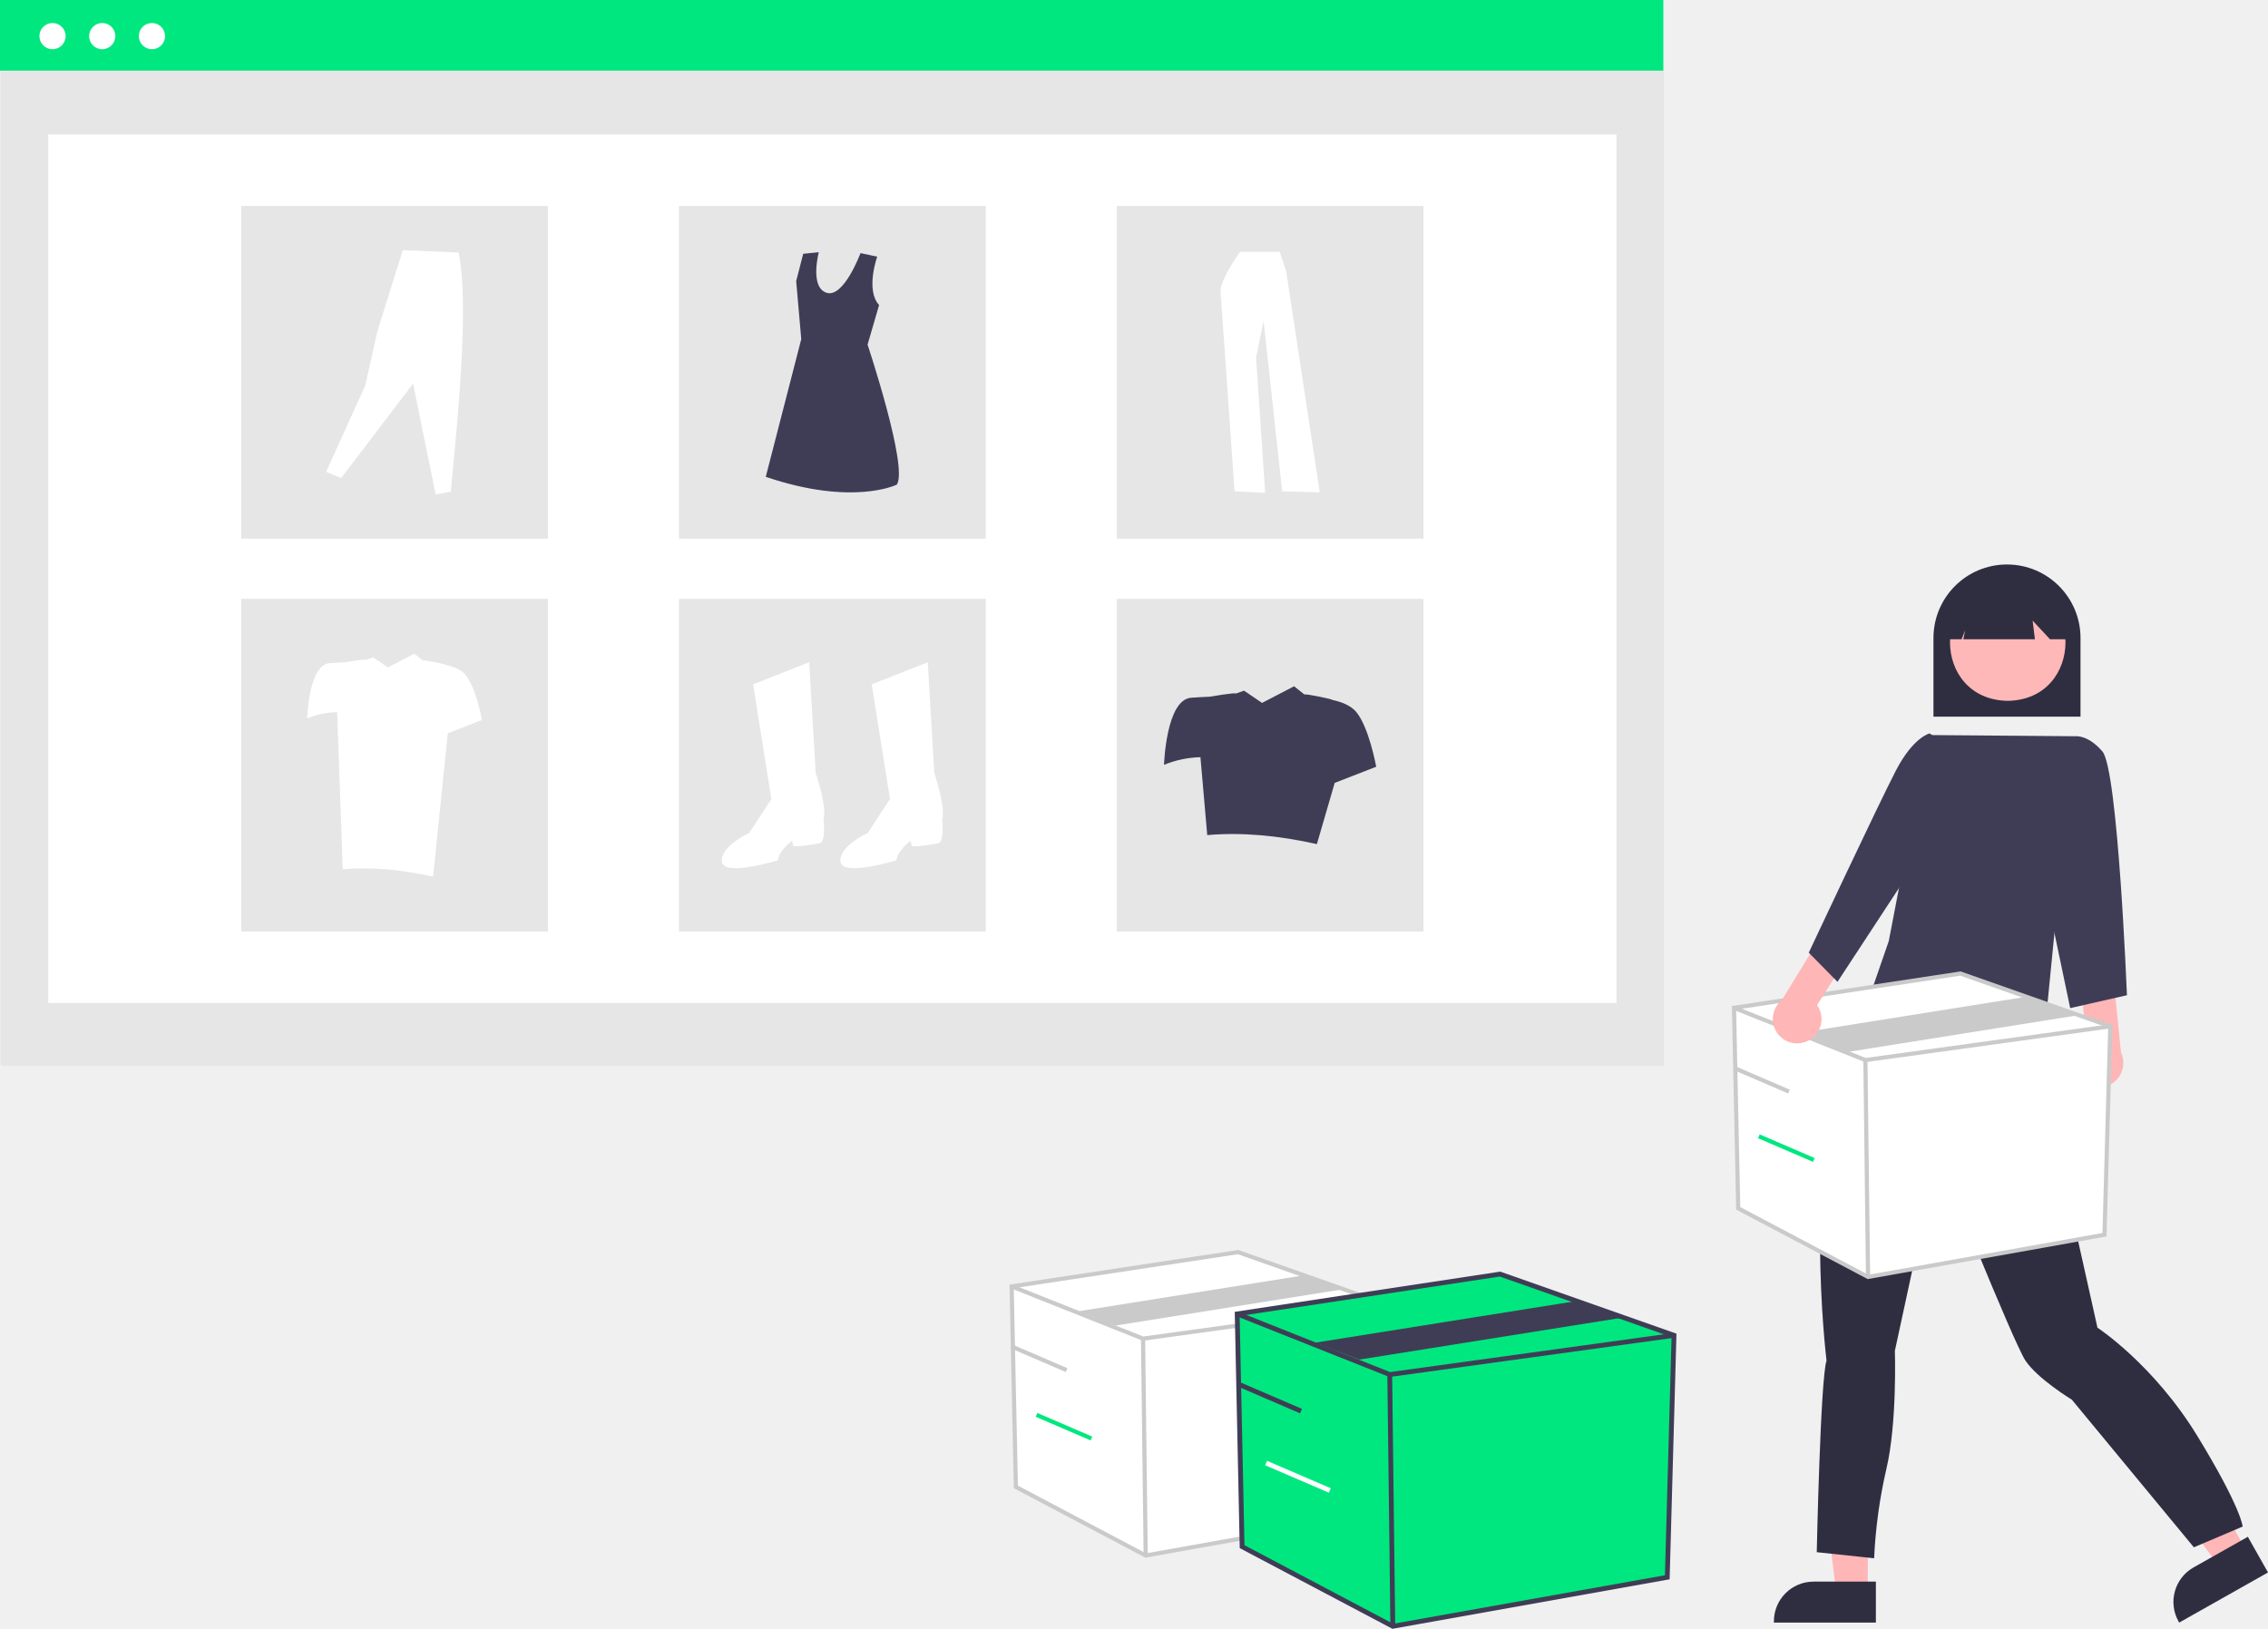
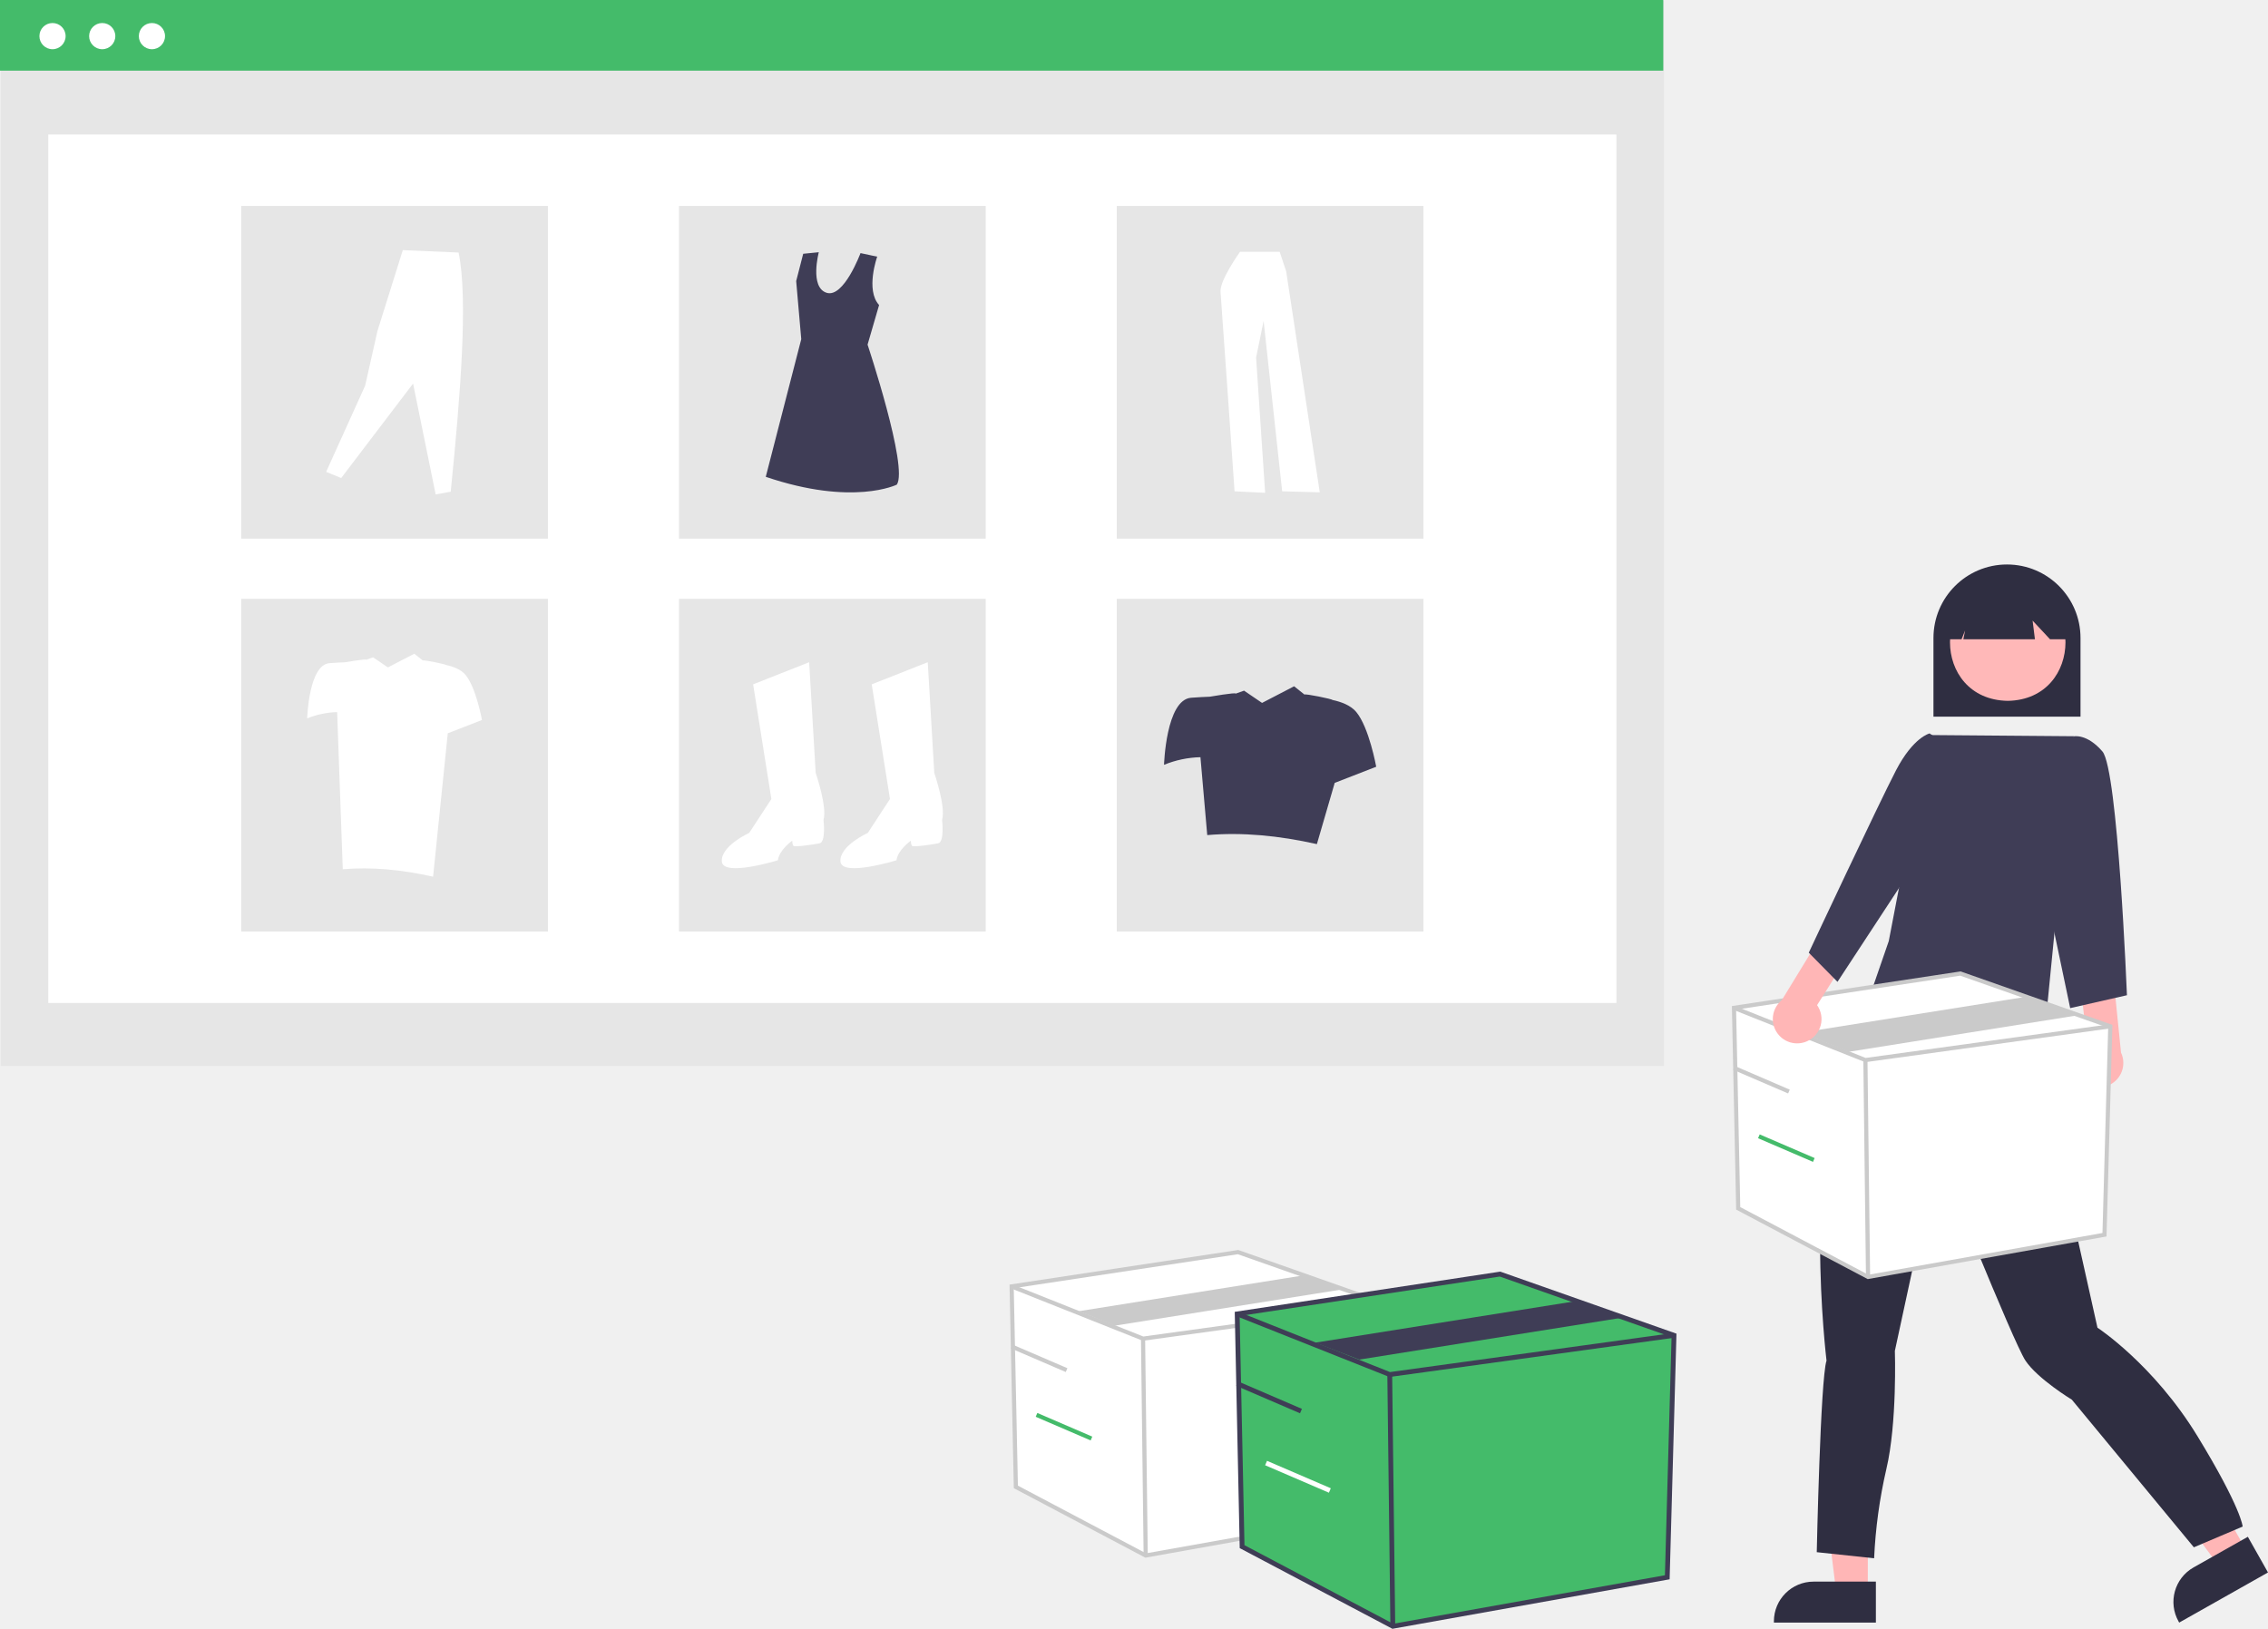
<svg xmlns="http://www.w3.org/2000/svg" data-name="Layer 1" width="879.125" height="631.485" viewBox="0 0 879.125 631.485">
  <rect id="b93b1ef9-49b5-4354-905b-d9dddde45a10" data-name="Rectangle 338" x="0.275" y="0.365" width="644.725" height="412.91" fill="#e6e6e6" />
  <rect id="ef7485f9-8ecd-46d9-949e-abdd8aa9e360" data-name="Rectangle 339" x="18.711" y="52.154" width="607.853" height="336.693" fill="#fff" />
-   <rect id="b4c2a7ec-beab-40bc-b587-23a202562f78" data-name="Rectangle 340" width="644.725" height="27.39" fill="#00e77f" />
+   <rect id="b4c2a7ec-beab-40bc-b587-23a202562f78" data-name="Rectangle 340" width="644.725" height="27.39" fill="#44bb6a" />
  <circle id="bd6d3ebf-cb6f-4fcb-b7cd-ad5a287d3324" data-name="Ellipse 513" cx="20.355" cy="14.004" r="5.077" fill="#fff" />
  <circle id="efb1158e-7a7d-4adb-9063-fc7dc50c76d5" data-name="Ellipse 514" cx="39.624" cy="14.004" r="5.077" fill="#fff" />
  <circle id="b51f9e19-f36b-4f29-afd5-008bb0fc20dd" data-name="Ellipse 515" cx="58.893" cy="14.004" r="5.077" fill="#fff" />
  <rect id="b636d421-4358-445b-b124-1d058e78c733" data-name="Rectangle 341" x="93.5" y="79.848" width="118.887" height="128.982" fill="#e6e6e6" />
  <rect id="ab9c902d-64a9-4a2b-a9ec-6dc7022c80f6" data-name="Rectangle 342" x="263.193" y="79.848" width="118.887" height="128.982" fill="#e6e6e6" />
  <rect id="f4a232af-026e-479b-8040-5c62e5965d9e" data-name="Rectangle 343" x="432.885" y="79.848" width="118.887" height="128.982" fill="#e6e6e6" />
  <rect id="ada16aa4-f84d-4851-87ee-a2852d96226a" data-name="Rectangle 344" x="93.5" y="232.176" width="118.887" height="128.982" fill="#e6e6e6" />
  <rect id="ebfcbe07-3b81-4d69-a4f5-6a8318d20e8d" data-name="Rectangle 345" x="263.193" y="232.176" width="118.887" height="128.982" fill="#e6e6e6" />
  <rect id="ead16b6d-d132-49a9-a42f-1f570e523a46" data-name="Rectangle 346" x="432.885" y="232.176" width="118.887" height="128.982" fill="#e6e6e6" />
-   <path id="ab8ff6e3-f37e-4992-8347-ee905fdba816-776" data-name="Path 2643" d="M452.365,399.583l21.722-8.588,2.526,42.939s4.546,13.134,3.031,18.186c0,0,1.01,8.588-1.516,9.093s-9.6,1.516-10.1,1.01-.505-2.021-.505-2.021-5.052,3.536-5.557,7.577c0,0-21.217,6.567-21.722.505s10.608-11.114,10.608-11.114l8.588-13.134Z" transform="translate(-160.4375 -134.2577)" fill="#fff" />
-   <path id="e647835b-1773-4993-9de9-376235a5ef39-777" data-name="Path 2644" d="M498.337,399.583l21.719-8.588,2.526,42.939s4.546,13.134,3.031,18.186c0,0,1.01,8.588-1.516,9.093s-9.6,1.516-10.1,1.01-.505-2.021-.505-2.021-5.052,3.536-5.557,7.577c0,0-21.217,6.567-21.722.505s10.608-11.114,10.608-11.114l8.588-13.134Z" transform="translate(-160.4375 -134.2577)" fill="#fff" />
-   <path id="ee50e840-b8e9-4cc0-9b2e-64e12816c6e5-778" data-name="Path 2645" d="M500.459,233.768s-4.625,12.924.734,18.752l-4.468,15.353s15.874,47.622,11.339,54.274c0,0-16.932,8.466-50.8-3.024l13.757-53.367-1.965-22.526,2.721-10.583,6.047-.6s-3.628,13.606,3.024,15.723,13.141-15.383,13.141-15.383Z" transform="translate(-160.4375 -134.2577)" fill="#3f3d56" />
-   <path id="b668efb4-5504-4326-941b-9be143c4d030-779" data-name="Path 2646" d="M286.858,317.195l5.837,2.388,27.858-36.613,8.755,42.98,5.837-1.061c3.744-37.055,6.8-74.85,3.051-92.726l-21.623-.929-9.816,31.311-4.776,21.225Z" transform="translate(-160.4375 -134.2577)" fill="#fff" />
-   <path id="b699d661-049e-451c-8a7e-64343ac1c335-780" data-name="Path 2647" d="M641.115,231.87s-7.966,11.074-7.577,15.543,5.44,77.327,5.44,77.327l11.852.583-3.5-52.458,2.914-14.183,7.189,66.058,14.572.389-13.017-85.681-2.526-7.577Z" transform="translate(-160.4375 -134.2577)" fill="#fff" />
-   <path id="a4f25674-ecb7-42aa-ae9a-d508200b11eb-781" data-name="Path 2648" d="M686.138,410.276c-2.115-2.538-5.751-3.91-9.242-4.652.1-.317-10.618-2.532-10.8-2.076l-4.041-3.219-12.417,6.447-6.977-4.75-3.241,1.15c.132-.572-10.061,1.194-10.061,1.194-1.947.07-4.434.192-7.218.406-9.749.75-10.5,26-10.5,26a39.85,39.85,0,0,1,14.113-2.955l2.635,30.2c13.553-1.162,27.767.19,42.5,3.5l6.909-23.74,16.089-6.257S691.138,416.275,686.138,410.276Z" transform="translate(-160.4375 -134.2577)" fill="#3f3d56" />
-   <path id="b6d7fb25-d94e-4ba0-9382-3f72a4c565e4-782" data-name="Path 2649" d="M340.878,395.895c-1.743-2.091-4.738-3.222-7.615-3.833.086-.262-8.749-2.086-8.9-1.71l-3.33-2.652-10.229,5.312-5.749-3.913-2.67.948c.109-.471-8.29.983-8.29.983-1.6.058-3.654.158-5.947.335-8.033.618-8.651,21.421-8.651,21.421a32.837,32.837,0,0,1,11.629-2.435l2.171,60.914c11.167-.958,22.879.157,35.015,2.884l5.692-55.59,13.257-5.155S344.997,400.84,340.878,395.895Z" transform="translate(-160.4375 -134.2577)" fill="#fff" />
-   <path id="abb48a01-b3b6-4bc9-9e6f-5cc93133d8eb-783" data-name="Path 2682" d="M909.888,412.109h57v-30.5a28.5,28.5,0,1,0-57,0Z" transform="translate(-160.4375 -134.2577)" fill="#2f2e41" />
-   <path id="f1b40e10-dbea-4491-93e9-bf21ee1afe95-784" data-name="Path 2683" d="M884.442,751.453h-12.259l-5.833-47.292h18.094Z" transform="translate(-160.4375 -134.2577)" fill="#ffb6b6" />
-   <path id="f19e2682-d3fb-40a9-8809-be7b68a78ac9-785" data-name="Path 2684" d="M887.57,747.45h-24.145a15.387,15.387,0,0,0-15.386,15.385v.5h39.531Z" transform="translate(-160.4375 -134.2577)" fill="#2f2e41" />
-   <path id="b3618d44-3857-42e4-aed2-10e127155f21-786" data-name="Path 2685" d="M1030.997,735.092l-10.676,6.027-28.328-38.311,15.757-8.895Z" transform="translate(-160.4375 -134.2577)" fill="#ffb6b6" />
-   <path id="a172411a-a77d-4e4f-ac70-c8342021cfb1-787" data-name="Path 2686" d="M1031.752,730.069l-21.025,11.866h0a15.387,15.387,0,0,0-5.834,20.963l.246.435,34.424-19.433Z" transform="translate(-160.4375 -134.2577)" fill="#2f2e41" />
-   <path id="bd1532c7-07e2-44c0-82ff-fc8e0d37942d-788" data-name="Path 2687" d="M952.642,538.782l.946,4.73s2.838,2.838,1.419,4.257-.946,8.042-.946,8.042c.794,12.076,16.573,79.936,19.395,93.189,0,0,21.76,14.191,38.789,42.1s17.5,35.005,17.5,35.005l-18.918,8.043-47.3-57.238s-13.245-8.042-17.976-15.137-34.064-80.418-34.064-80.418l-16.56,76.633s.946,27.909-3.311,45.885a192.522,192.522,0,0,0-4.73,34.532l-22.233-2.365s1.419-67.172,3.784-74.268c0,0-9.934-81.836,9.934-114.476l16.012-42.687,15.682-6.036Z" transform="translate(-160.4375 -134.2577)" fill="#2f2e41" />
-   <path id="e2a54528-859f-4f0e-9aca-6130773a8d3b-789" data-name="Path 2688" d="M938.682,360.565c-29.847.51-29.842,44.907,0,45.412C968.527,405.467,968.523,361.07,938.682,360.565Z" transform="translate(-160.4375 -134.2577)" fill="#ffb8b8" />
-   <path id="aeace49c-5333-476f-965d-52da8fac2318-790" data-name="Path 2689" d="M915.711,382.093h5.073l1.381-3.454-.691,3.454h27.745l-.9-7.227,6.744,7.227h6.727v-3.916a23.038,23.038,0,1,0-46.076-.033v.033Z" transform="translate(-160.4375 -134.2577)" fill="#2f2e41" />
-   <path id="aa5a3aa9-e50b-4b43-b42d-0c1415925835-791" data-name="Path 2690" d="M907.904,419.235l56.4.457-11.916,120.917s-65.959-3.481-66-23.614l6.179-17.891Z" transform="translate(-160.4375 -134.2577)" fill="#3f3d56" />
-   <path id="aca4d347-909c-4b66-b72e-6bb1477aee43-792" data-name="Path 2693" d="M966.727,552.298a9.377,9.377,0,0,1,2.7-14.122l-2.451-21.287,12.573-4.645,3.039,30.111a9.428,9.428,0,0,1-15.861,9.943Z" transform="translate(-160.4375 -134.2577)" fill="#ffb6b6" />
-   <path id="eab38d24-ad2d-4cbe-aaaa-db975580c866-793" data-name="Path 2694" d="M956.888,430.109l7.421-10.373s5.079-1.127,11.079,5.873,9.5,94.5,9.5,94.5l-22,5-13-62Z" transform="translate(-160.4375 -134.2577)" fill="#3f3d56" />
+   <path id="ab8ff6e3-f37e-4992-8347-ee905fdba816-308" data-name="Path 2643" d="M452.365,399.583l21.722-8.588,2.526,42.939s4.546,13.134,3.031,18.186c0,0,1.01,8.588-1.516,9.093s-9.6,1.516-10.1,1.01-.505-2.021-.505-2.021-5.052,3.536-5.557,7.577c0,0-21.217,6.567-21.722.505s10.608-11.114,10.608-11.114l8.588-13.134Z" transform="translate(-160.4375 -134.2577)" fill="#fff" />
+   <path id="e647835b-1773-4993-9de9-376235a5ef39-309" data-name="Path 2644" d="M498.337,399.583l21.719-8.588,2.526,42.939s4.546,13.134,3.031,18.186c0,0,1.01,8.588-1.516,9.093s-9.6,1.516-10.1,1.01-.505-2.021-.505-2.021-5.052,3.536-5.557,7.577c0,0-21.217,6.567-21.722.505s10.608-11.114,10.608-11.114l8.588-13.134Z" transform="translate(-160.4375 -134.2577)" fill="#fff" />
+   <path id="ee50e840-b8e9-4cc0-9b2e-64e12816c6e5-310" data-name="Path 2645" d="M500.459,233.768s-4.625,12.924.734,18.752l-4.468,15.353s15.874,47.622,11.339,54.274c0,0-16.932,8.466-50.8-3.024l13.757-53.367-1.965-22.526,2.721-10.583,6.047-.6s-3.628,13.606,3.024,15.723,13.141-15.383,13.141-15.383Z" transform="translate(-160.4375 -134.2577)" fill="#3f3d56" />
+   <path id="b668efb4-5504-4326-941b-9be143c4d030-311" data-name="Path 2646" d="M286.858,317.195l5.837,2.388,27.858-36.613,8.755,42.98,5.837-1.061c3.744-37.055,6.8-74.85,3.051-92.726l-21.623-.929-9.816,31.311-4.776,21.225Z" transform="translate(-160.4375 -134.2577)" fill="#fff" />
+   <path id="b699d661-049e-451c-8a7e-64343ac1c335-312" data-name="Path 2647" d="M641.115,231.87s-7.966,11.074-7.577,15.543,5.44,77.327,5.44,77.327l11.852.583-3.5-52.458,2.914-14.183,7.189,66.058,14.572.389-13.017-85.681-2.526-7.577Z" transform="translate(-160.4375 -134.2577)" fill="#fff" />
+   <path id="a4f25674-ecb7-42aa-ae9a-d508200b11eb-313" data-name="Path 2648" d="M686.138,410.276c-2.115-2.538-5.751-3.91-9.242-4.652.1-.317-10.618-2.532-10.8-2.076l-4.041-3.219-12.417,6.447-6.977-4.75-3.241,1.15c.132-.572-10.061,1.194-10.061,1.194-1.947.07-4.434.192-7.218.406-9.749.75-10.5,26-10.5,26a39.85,39.85,0,0,1,14.113-2.955l2.635,30.2c13.553-1.162,27.767.19,42.5,3.5l6.909-23.74,16.089-6.257S691.138,416.275,686.138,410.276Z" transform="translate(-160.4375 -134.2577)" fill="#3f3d56" />
+   <path id="b6d7fb25-d94e-4ba0-9382-3f72a4c565e4-314" data-name="Path 2649" d="M340.878,395.895c-1.743-2.091-4.738-3.222-7.615-3.833.086-.262-8.749-2.086-8.9-1.71l-3.33-2.652-10.229,5.312-5.749-3.913-2.67.948c.109-.471-8.29.983-8.29.983-1.6.058-3.654.158-5.947.335-8.033.618-8.651,21.421-8.651,21.421a32.837,32.837,0,0,1,11.629-2.435l2.171,60.914c11.167-.958,22.879.157,35.015,2.884l5.692-55.59,13.257-5.155S344.997,400.84,340.878,395.895Z" transform="translate(-160.4375 -134.2577)" fill="#fff" />
+   <path id="abb48a01-b3b6-4bc9-9e6f-5cc93133d8eb-315" data-name="Path 2682" d="M909.888,412.109h57v-30.5a28.5,28.5,0,1,0-57,0Z" transform="translate(-160.4375 -134.2577)" fill="#2f2e41" />
+   <path id="f1b40e10-dbea-4491-93e9-bf21ee1afe95-316" data-name="Path 2683" d="M884.442,751.453h-12.259l-5.833-47.292h18.094Z" transform="translate(-160.4375 -134.2577)" fill="#ffb6b6" />
+   <path id="f19e2682-d3fb-40a9-8809-be7b68a78ac9-317" data-name="Path 2684" d="M887.57,747.45h-24.145a15.387,15.387,0,0,0-15.386,15.385v.5h39.531Z" transform="translate(-160.4375 -134.2577)" fill="#2f2e41" />
+   <path id="b3618d44-3857-42e4-aed2-10e127155f21-318" data-name="Path 2685" d="M1030.997,735.092l-10.676,6.027-28.328-38.311,15.757-8.895Z" transform="translate(-160.4375 -134.2577)" fill="#ffb6b6" />
+   <path id="a172411a-a77d-4e4f-ac70-c8342021cfb1-319" data-name="Path 2686" d="M1031.752,730.069l-21.025,11.866h0a15.387,15.387,0,0,0-5.834,20.963l.246.435,34.424-19.433Z" transform="translate(-160.4375 -134.2577)" fill="#2f2e41" />
+   <path id="bd1532c7-07e2-44c0-82ff-fc8e0d37942d-320" data-name="Path 2687" d="M952.642,538.782l.946,4.73s2.838,2.838,1.419,4.257-.946,8.042-.946,8.042c.794,12.076,16.573,79.936,19.395,93.189,0,0,21.76,14.191,38.789,42.1s17.5,35.005,17.5,35.005l-18.918,8.043-47.3-57.238s-13.245-8.042-17.976-15.137-34.064-80.418-34.064-80.418l-16.56,76.633s.946,27.909-3.311,45.885a192.522,192.522,0,0,0-4.73,34.532l-22.233-2.365s1.419-67.172,3.784-74.268c0,0-9.934-81.836,9.934-114.476l16.012-42.687,15.682-6.036Z" transform="translate(-160.4375 -134.2577)" fill="#2f2e41" />
+   <path id="e2a54528-859f-4f0e-9aca-6130773a8d3b-321" data-name="Path 2688" d="M938.682,360.565c-29.847.51-29.842,44.907,0,45.412C968.527,405.467,968.523,361.07,938.682,360.565Z" transform="translate(-160.4375 -134.2577)" fill="#ffb8b8" />
+   <path id="aeace49c-5333-476f-965d-52da8fac2318-322" data-name="Path 2689" d="M915.711,382.093h5.073l1.381-3.454-.691,3.454h27.745l-.9-7.227,6.744,7.227h6.727v-3.916a23.038,23.038,0,1,0-46.076-.033v.033Z" transform="translate(-160.4375 -134.2577)" fill="#2f2e41" />
+   <path id="aa5a3aa9-e50b-4b43-b42d-0c1415925835-323" data-name="Path 2690" d="M907.904,419.235l56.4.457-11.916,120.917s-65.959-3.481-66-23.614l6.179-17.891Z" transform="translate(-160.4375 -134.2577)" fill="#3f3d56" />
+   <path id="aca4d347-909c-4b66-b72e-6bb1477aee43-324" data-name="Path 2693" d="M966.727,552.298a9.377,9.377,0,0,1,2.7-14.122l-2.451-21.287,12.573-4.645,3.039,30.111a9.428,9.428,0,0,1-15.861,9.943Z" transform="translate(-160.4375 -134.2577)" fill="#ffb6b6" />
+   <path id="eab38d24-ad2d-4cbe-aaaa-db975580c866-325" data-name="Path 2694" d="M956.888,430.109l7.421-10.373s5.079-1.127,11.079,5.873,9.5,94.5,9.5,94.5l-22,5-13-62Z" transform="translate(-160.4375 -134.2577)" fill="#3f3d56" />
  <polygon points="672.135 390.739 673.771 468.476 724.096 495.071 815.744 478.705 817.995 397.899 759.896 377.441 672.135 390.739" fill="#fff" />
  <path d="M884.402,630.168,833.415,603.223l-1.661-78.916,88.658-13.433.189.066L979.252,531.593l-2.285,82.046ZM835.002,602.244l49.662,26.245,90.732-16.202,2.216-79.566L920.256,512.523,833.39,525.685Z" transform="translate(-160.4375 -134.2577)" fill="#cacaca" />
  <polygon points="722.973 411.816 722.776 411.738 671.838 391.485 672.431 389.992 723.173 410.166 817.885 397.103 818.105 398.695 722.973 411.816" fill="#cacaca" />
  <rect x="883.218" y="545.246" width="1.607" height="84.086" transform="translate(-167.5157 -123.4613) rotate(-0.69695)" fill="#cacaca" />
  <polygon points="716.536 407.792 698.174 400.348 786.569 386.263 804.931 393.706 716.536 407.792" fill="#cacaca" />
  <rect x="842.417" y="541.277" width="1.607" height="23.186" transform="translate(-158.4769 974.4608) rotate(-66.70554)" fill="#cacaca" />
-   <rect x="852.06" y="567.797" width="1.607" height="23.186" transform="translate(-177.0052 999.3509) rotate(-66.70554)" fill="#00e77f" />
+   <rect x="852.06" y="567.797" width="1.607" height="23.186" transform="translate(-177.0052 999.3509) rotate(-66.70554)" fill="#44bb6a" />
  <polygon points="392.135 498.739 393.771 576.476 444.096 603.071 535.744 586.705 537.995 505.899 479.896 485.441 392.135 498.739" fill="#fff" />
  <path d="M604.402,738.168,553.415,711.223l-1.661-78.916,88.658-13.433.189.066L699.252,639.593l-2.285,82.046ZM555.002,710.244l49.662,26.245,90.732-16.202,2.216-79.566L640.256,620.523,553.39,633.685Z" transform="translate(-160.4375 -134.2577)" fill="#cacaca" />
  <polygon points="442.973 519.816 442.776 519.738 391.838 499.485 392.431 497.992 443.173 518.166 537.885 505.103 538.105 506.695 442.973 519.816" fill="#cacaca" />
  <rect x="603.218" y="653.246" width="1.607" height="84.086" transform="translate(-168.8501 -126.8591) rotate(-0.69695)" fill="#cacaca" />
  <polygon points="432.088 513.962 418.174 508.348 506.569 494.263 520.482 499.877 432.088 513.962" fill="#cacaca" />
  <rect x="562.417" y="649.277" width="1.607" height="23.186" transform="translate(-426.9454 782.5758) rotate(-66.70554)" fill="#cacaca" />
-   <rect x="572.06" y="675.797" width="1.607" height="23.186" transform="translate(-445.4736 807.4659) rotate(-66.70554)" fill="#00e77f" />
-   <polygon points="479.563 509.397 481.463 599.638 539.882 630.51 646.271 611.512 648.883 517.709 581.44 493.961 479.563 509.397" fill="#00e77f" />
+   <rect x="572.06" y="675.797" width="1.607" height="23.186" transform="translate(-445.4736 807.4659) rotate(-66.70554)" fill="#44bb6a" />
+   <polygon points="479.563 509.397 481.463 599.638 539.882 630.51 646.271 611.512 648.883 517.709 581.44 493.961 479.563 509.397" fill="#44bb6a" />
  <path d="M700.167,765.742l-59.188-31.278-1.929-91.608,102.918-15.594.219.077L810.272,651.312l-2.652,95.242ZM642.821,733.327l57.65,30.466,105.326-18.808,2.572-92.364-66.582-23.445-100.837,15.278Z" transform="translate(-160.4375 -134.2577)" fill="#3f3d56" />
  <polygon points="538.578 533.865 538.35 533.774 479.218 510.264 479.907 508.53 538.81 531.949 648.755 516.785 649.01 518.633 538.578 533.865" fill="#3f3d56" />
  <rect x="698.792" y="667.161" width="1.866" height="97.61" transform="translate(-169.0945 -125.6935) rotate(-0.69695)" fill="#3f3d56" />
  <polygon points="526.888 527.112 509.79 520.553 612.402 504.202 629.501 510.761 526.888 527.112" fill="#3f3d56" />
  <rect x="651.428" y="662.554" width="1.866" height="26.916" transform="translate(-386.9633 873.6041) rotate(-66.70554)" fill="#3f3d56" />
  <rect x="662.623" y="693.339" width="1.866" height="26.916" transform="translate(-408.4716 902.4975) rotate(-66.70554)" fill="#fff" />
-   <path id="af1e2e82-f248-43bd-a869-489ddf745161-794" data-name="Path 2691" d="M861.105,537.851a9.377,9.377,0,0,0,3.673-13.9l11.422-18.13-9.324-9.628-15.771,25.829a9.428,9.428,0,0,0,10,15.83Z" transform="translate(-160.4375 -134.2577)" fill="#ffb6b6" />
-   <path id="ed6195a6-5e50-4e12-8380-54bfefa6b2ae-795" data-name="Path 2692" d="M916.571,424.001l-8.183-5.392s-6.315,1.416-13.031,14.334-33.8,70.672-33.8,70.672l11.133,11.3,29.7-45.309Z" transform="translate(-160.4375 -134.2577)" fill="#3f3d56" />
+   <path id="af1e2e82-f248-43bd-a869-489ddf745161-326" data-name="Path 2691" d="M861.105,537.851a9.377,9.377,0,0,0,3.673-13.9l11.422-18.13-9.324-9.628-15.771,25.829a9.428,9.428,0,0,0,10,15.83Z" transform="translate(-160.4375 -134.2577)" fill="#ffb6b6" />
+   <path id="ed6195a6-5e50-4e12-8380-54bfefa6b2ae-327" data-name="Path 2692" d="M916.571,424.001l-8.183-5.392s-6.315,1.416-13.031,14.334-33.8,70.672-33.8,70.672l11.133,11.3,29.7-45.309Z" transform="translate(-160.4375 -134.2577)" fill="#3f3d56" />
</svg>
